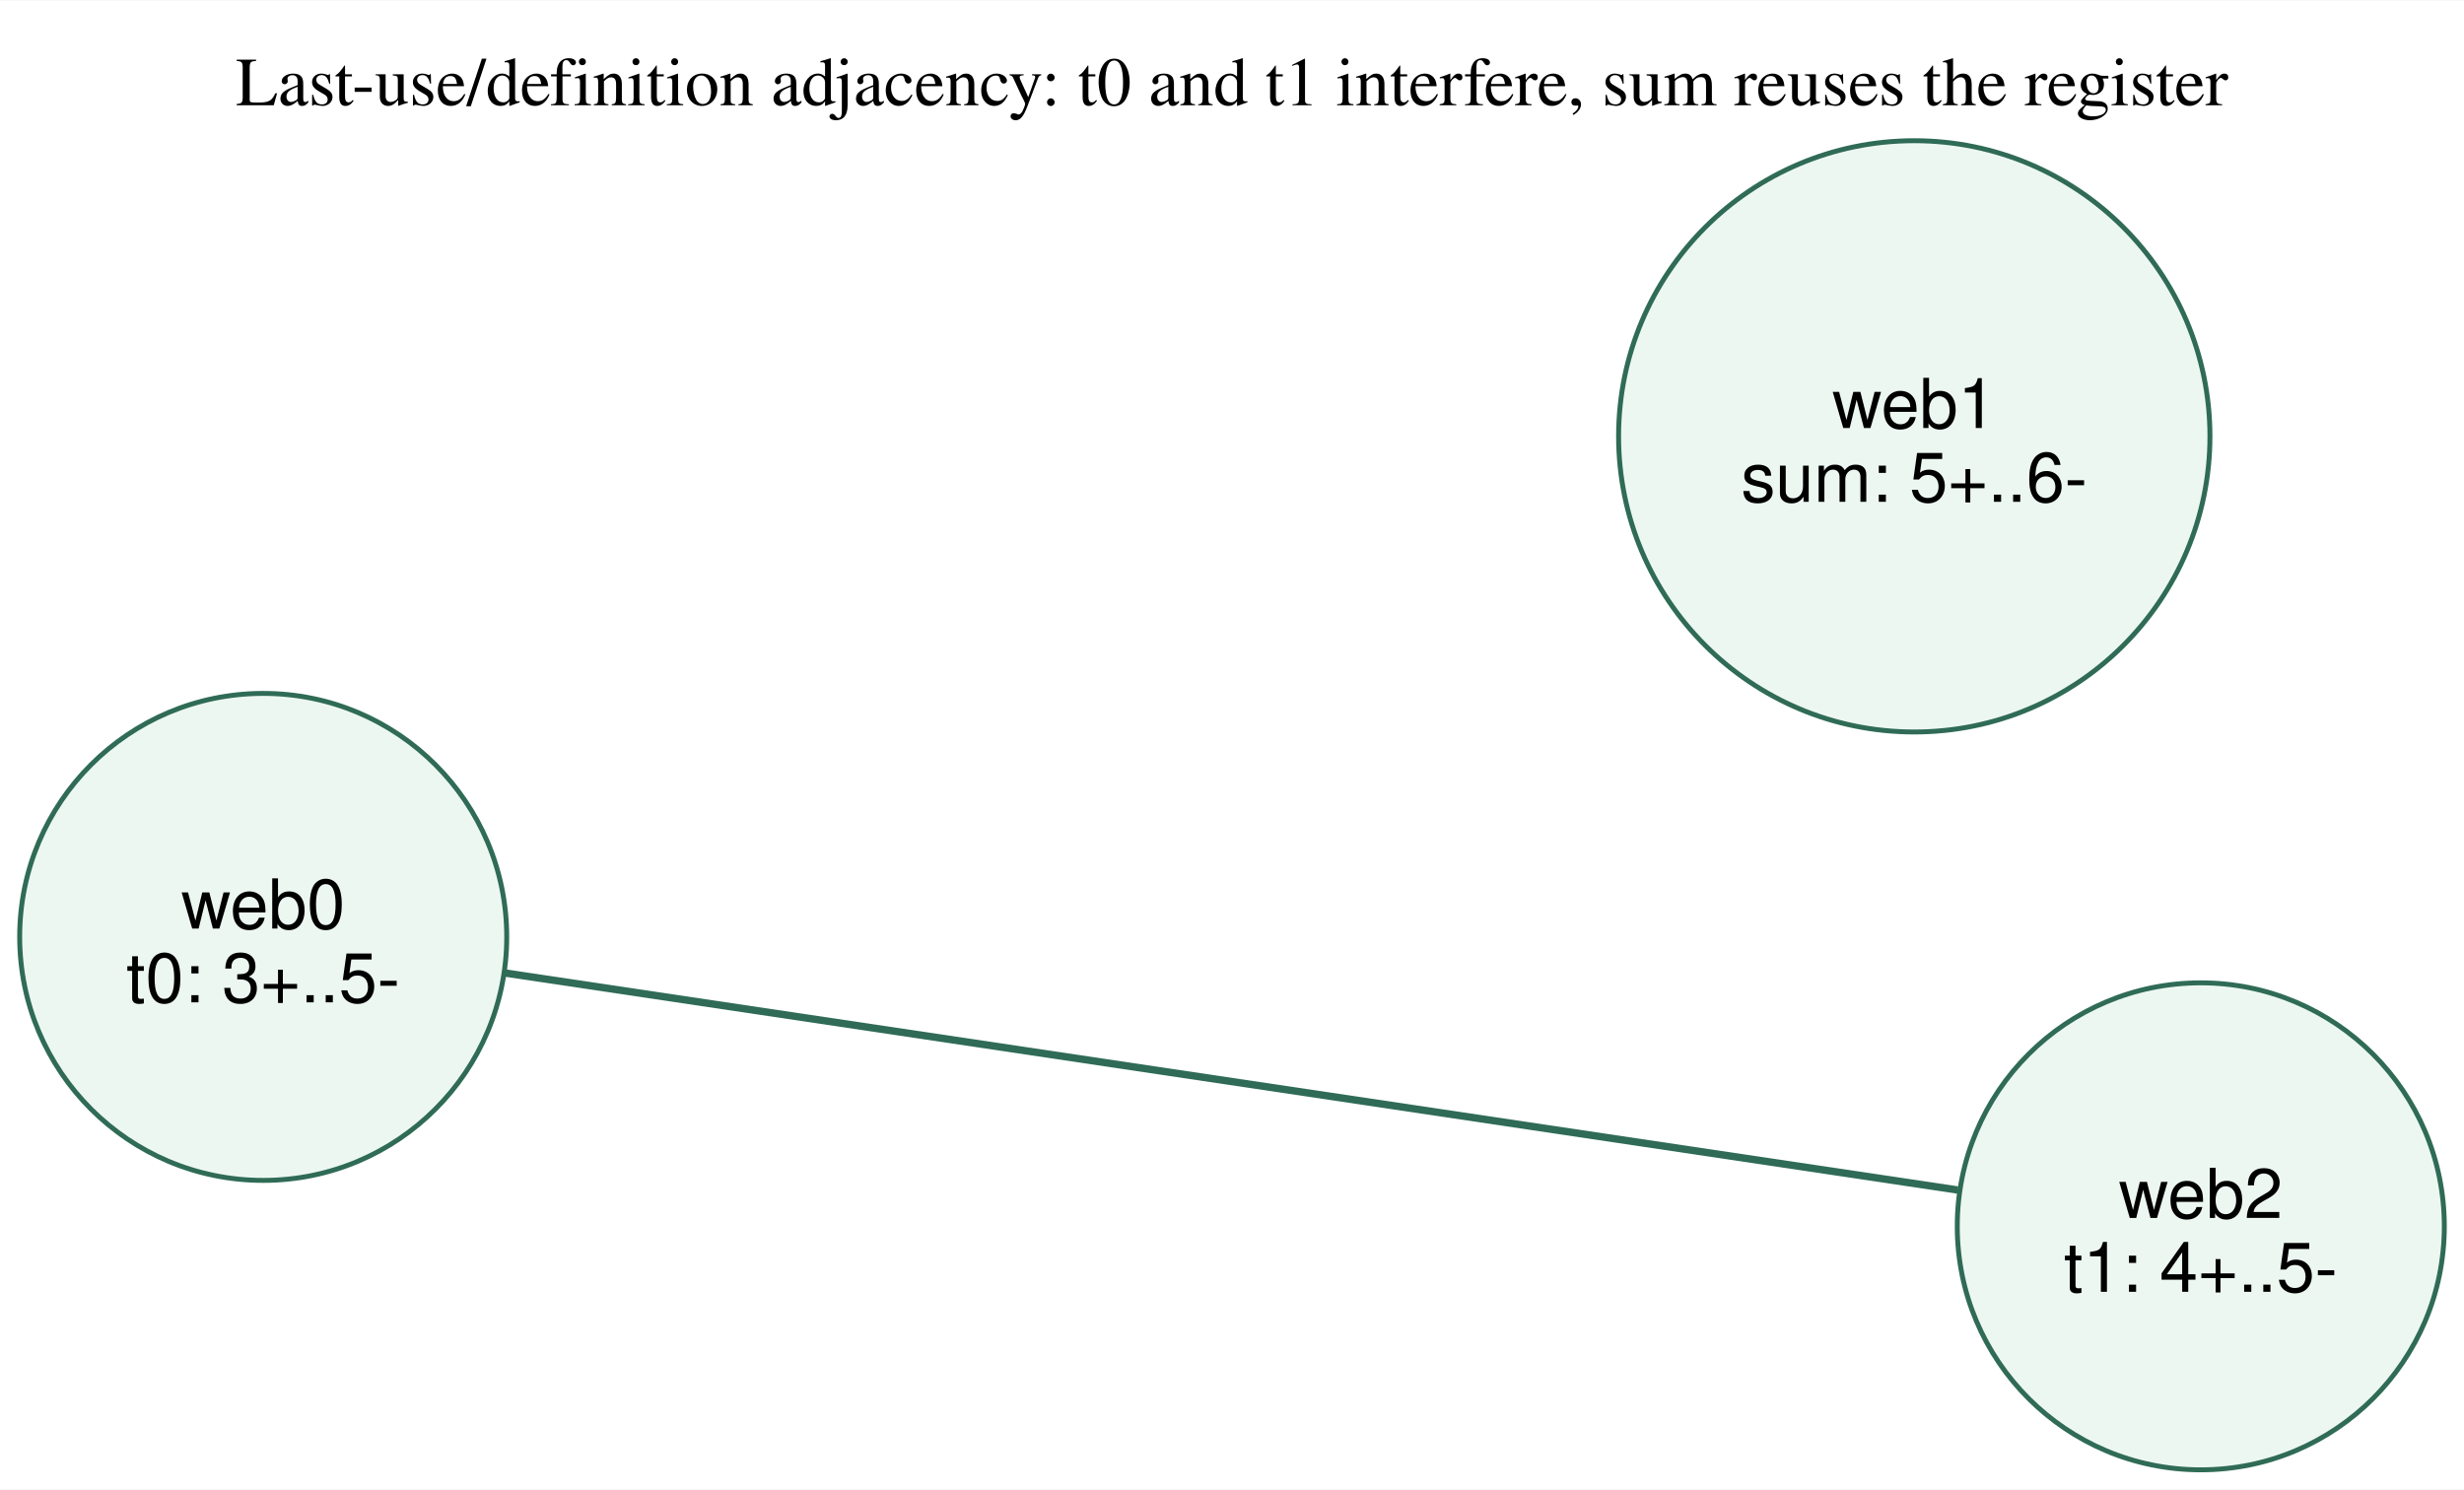
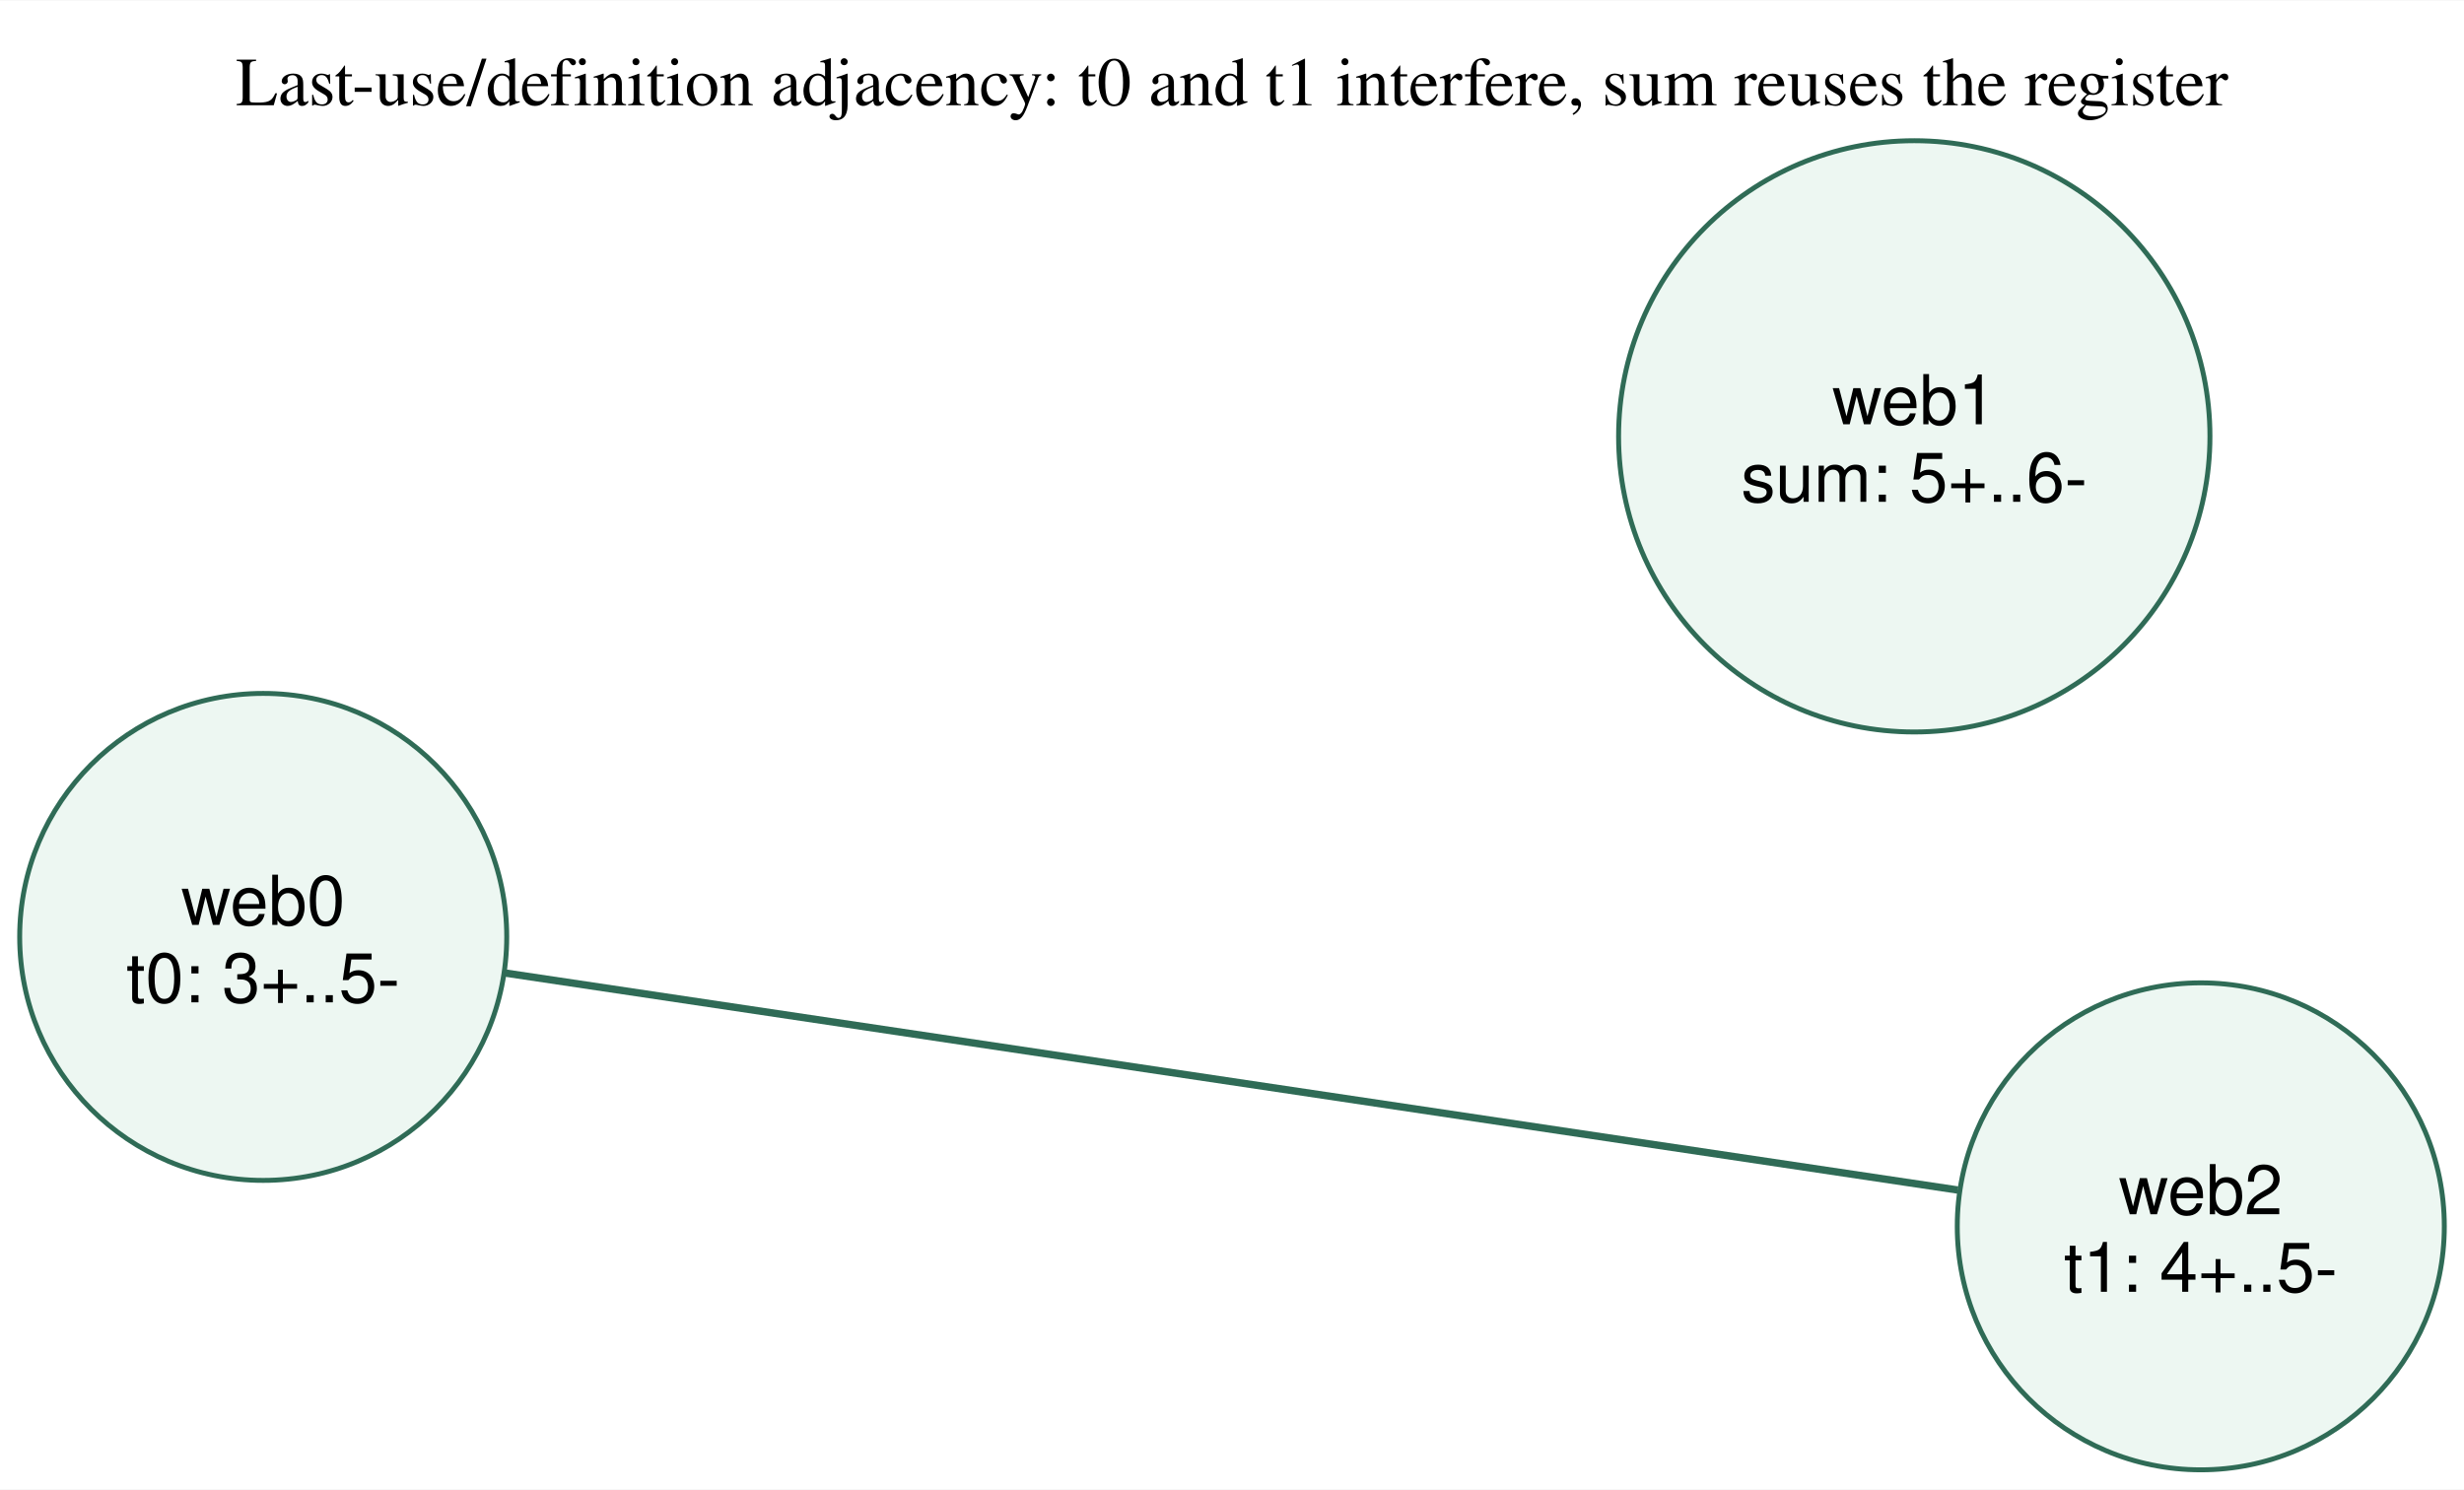
<svg xmlns="http://www.w3.org/2000/svg" width="501pt" height="303pt" viewBox="0.00 0.00 500.84 302.71">
  <g id="graph0" class="graph" transform="scale(1 1) rotate(0) translate(4 298.71)">
    <polygon fill="white" stroke="none" points="-4,4 -4,-298.71 496.84,-298.71 496.84,4 -4,4" />
    <text text-anchor="middle" x="246.42" y="-277.41" font-family="Times,serif" font-size="14.00">Last-use/definition adjacency: t0 and t1 interfere, sum reuses the register</text>
    <g id="node1" class="node">
      <ellipse fill="#edf7f2" stroke="#2f6b56" cx="49.5" cy="-108.34" rx="49.5" ry="49.5" />
-       <text text-anchor="middle" x="49.5" y="-110.04" font-family="Helvetica,sans-Serif" font-size="14.00">web0</text>
+       <text text-anchor="middle" x="49.5" y="-110.79" font-family="Helvetica,sans-Serif" font-size="14.00">web0</text>
      <text text-anchor="middle" x="49.5" y="-95.04" font-family="Helvetica,sans-Serif" font-size="14.00">t0: 3+..5-</text>
    </g>
    <g id="node3" class="node">
      <ellipse fill="#edf7f2" stroke="#2f6b56" cx="443.34" cy="-49.5" rx="49.5" ry="49.5" />
-       <text text-anchor="middle" x="443.34" y="-51.2" font-family="Helvetica,sans-Serif" font-size="14.00">web2</text>
+       <text text-anchor="middle" x="443.34" y="-51.95" font-family="Helvetica,sans-Serif" font-size="14.00">web2</text>
      <text text-anchor="middle" x="443.34" y="-36.2" font-family="Helvetica,sans-Serif" font-size="14.00">t1: 4+..5-</text>
    </g>
    <g id="edge1" class="edge">
      <path fill="none" stroke="#2f6b56" stroke-width="1.5" d="M98.58,-101.01C174.15,-89.71 318.19,-68.2 393.95,-56.88" />
    </g>
    <g id="node2" class="node">
      <ellipse fill="#edf7f2" stroke="#2f6b56" cx="385.1" cy="-210.1" rx="60.1" ry="60.1" />
-       <text text-anchor="middle" x="385.1" y="-211.8" font-family="Helvetica,sans-Serif" font-size="14.00">web1</text>
+       <text text-anchor="middle" x="385.1" y="-212.55" font-family="Helvetica,sans-Serif" font-size="14.00">web1</text>
      <text text-anchor="middle" x="385.1" y="-196.8" font-family="Helvetica,sans-Serif" font-size="14.00">sum: 5+..6-</text>
    </g>
  </g>
</svg>
